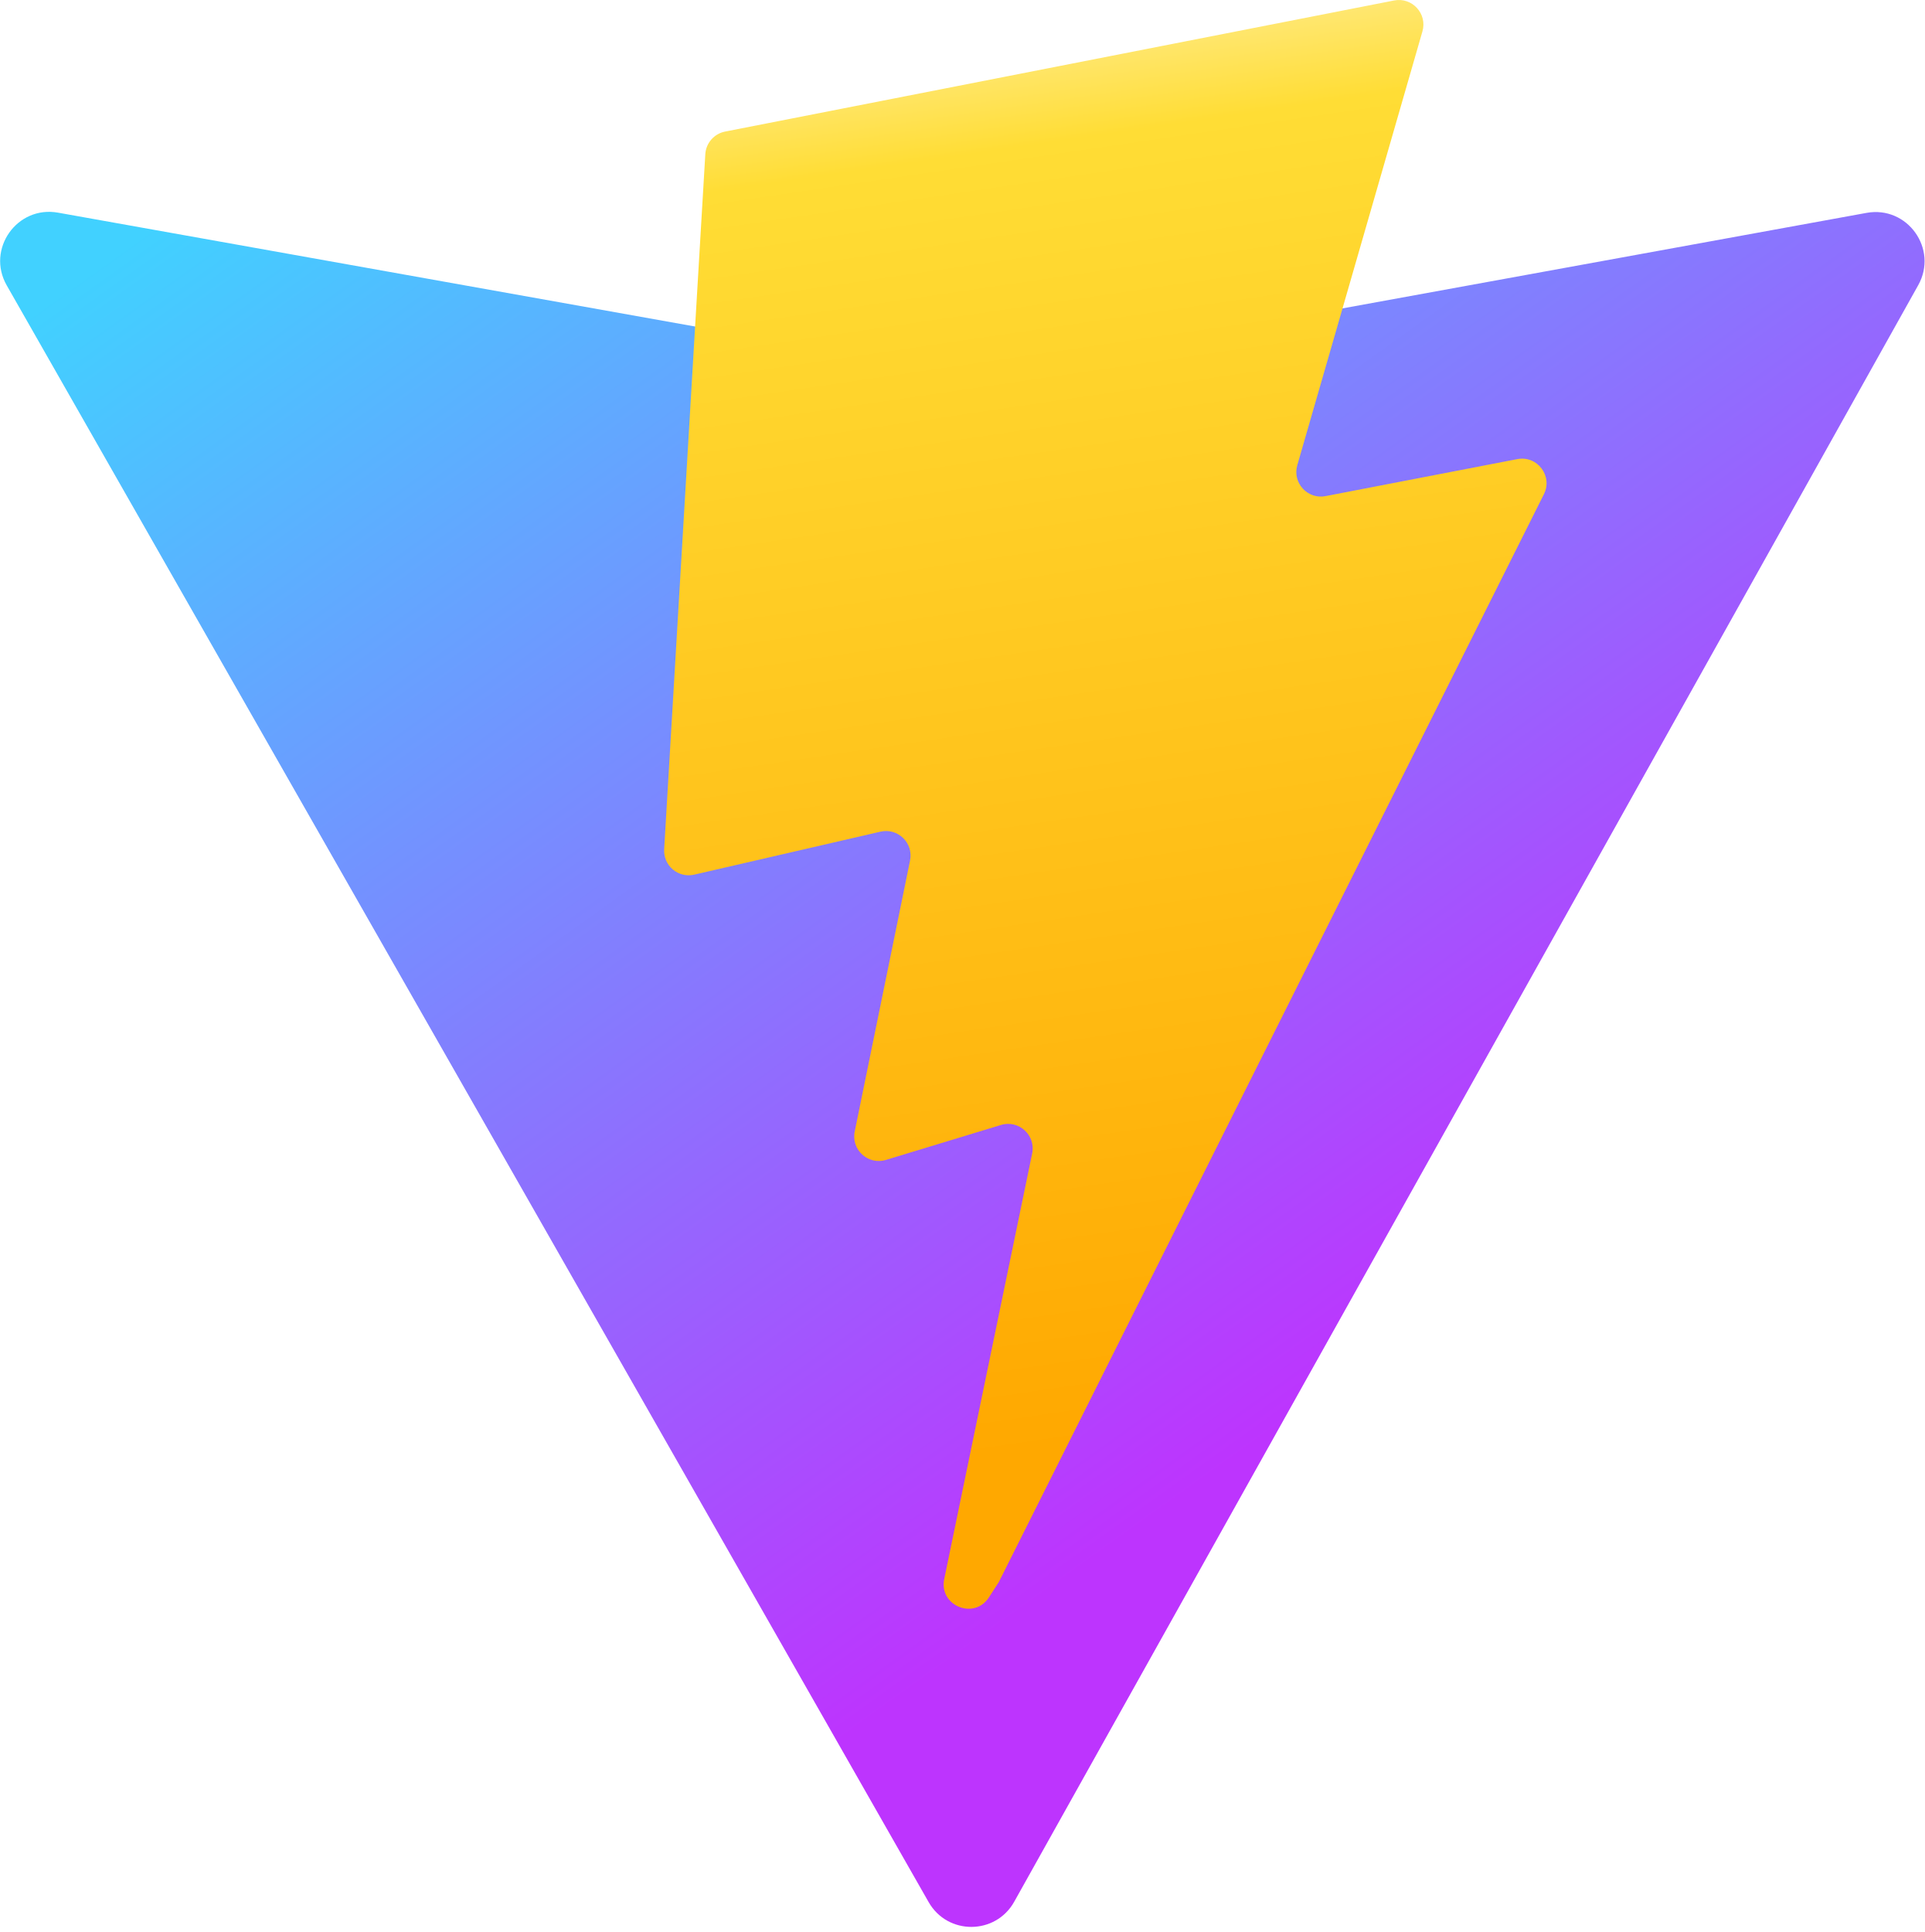
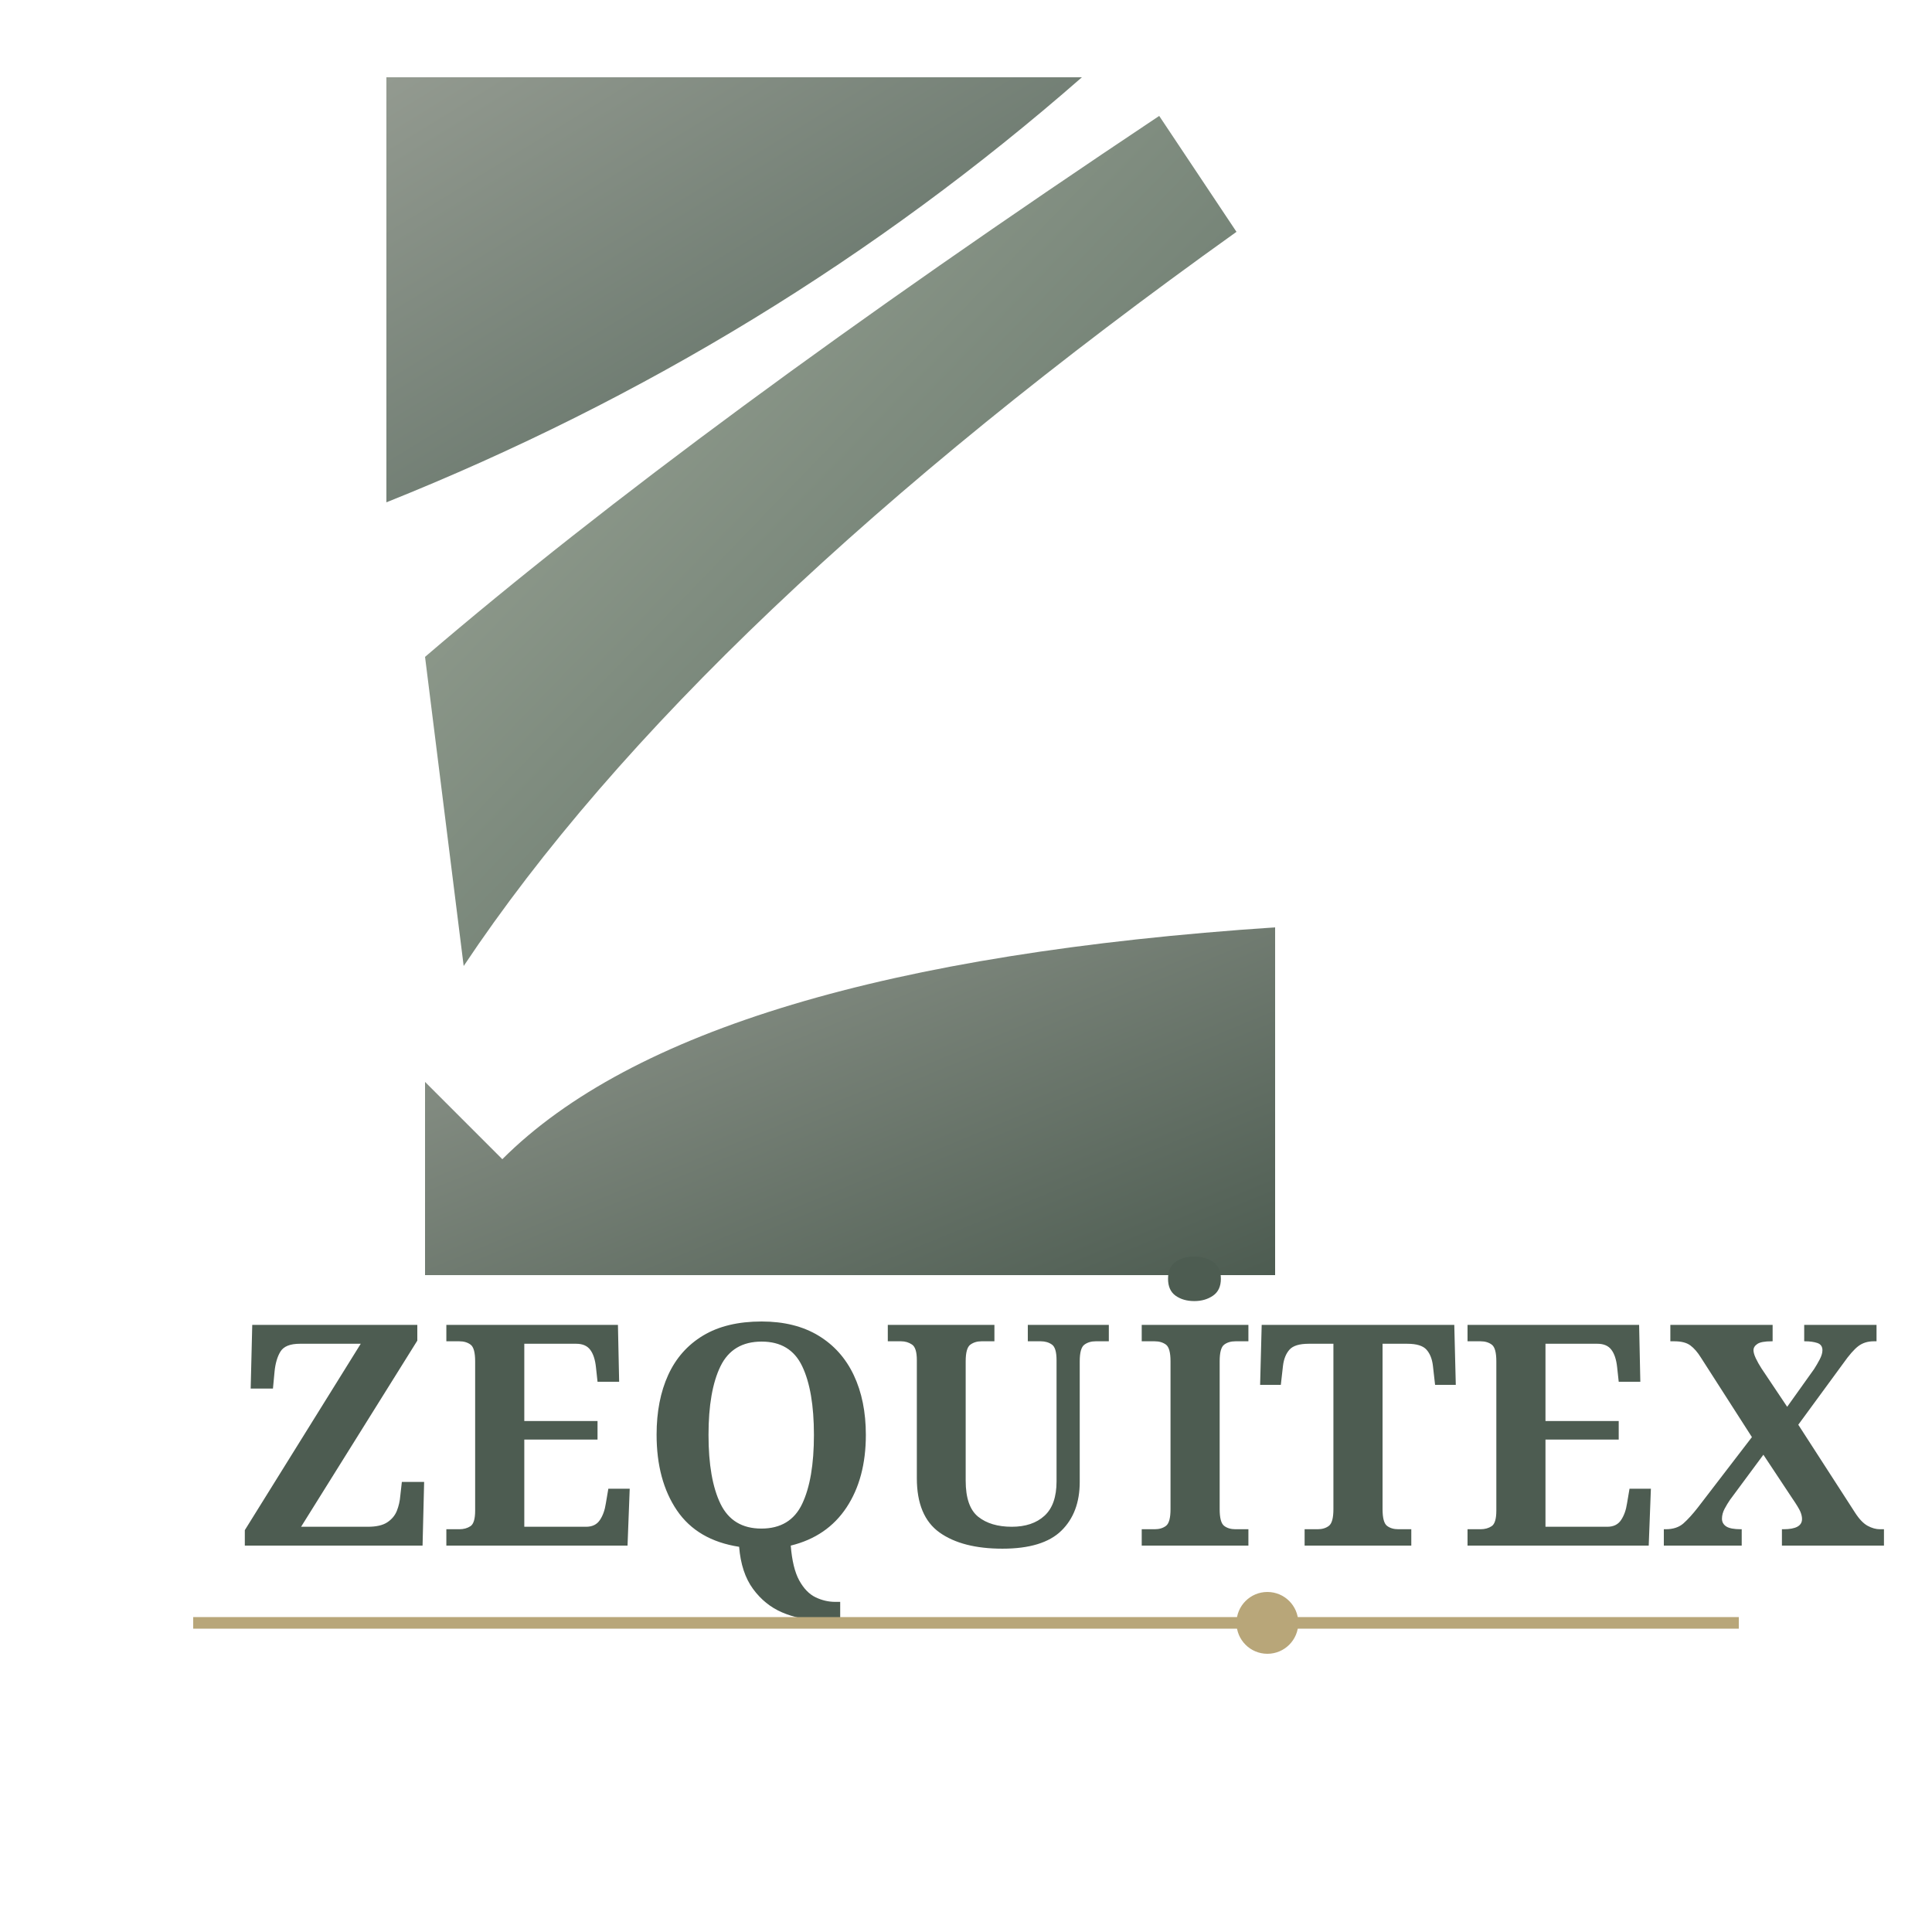
- <svg xmlns="http://www.w3.org/2000/svg" aria-hidden="true" role="img" class="iconify iconify--logos" width="31.88" height="32" preserveAspectRatio="xMidYMid meet" viewBox="0 0 256 257">
+ <svg xmlns="http://www.w3.org/2000/svg" width="500" height="500" viewBox="0 0 500 500">
  <defs>
-     <linearGradient id="IconifyId1813088fe1fbc01fb466" x1="-.828%" x2="57.636%" y1="7.652%" y2="78.411%">
-       <stop offset="0%" stop-color="#41D1FF" />
-       <stop offset="100%" stop-color="#BD34FE" />
+     <linearGradient id="grad1" x1="0%" y1="0%" x2="100%" y2="100%">
+       <stop offset="0%" style="stop-color:#939a90;stop-opacity:1" />
+       <stop offset="100%" style="stop-color:#54665b;stop-opacity:1" />
    </linearGradient>
-     <linearGradient id="IconifyId1813088fe1fbc01fb467" x1="43.376%" x2="50.316%" y1="2.242%" y2="89.03%">
-       <stop offset="0%" stop-color="#FFEA83" />
-       <stop offset="8.333%" stop-color="#FFDD35" />
-       <stop offset="100%" stop-color="#FFA800" />
+     <linearGradient id="grad2" x1="0%" y1="0%" x2="100%" y2="100%">
+       <stop offset="0%" style="stop-color:#a4ad9e;stop-opacity:1" />
+       <stop offset="100%" style="stop-color:#54665b;stop-opacity:1" />
+     </linearGradient>
+     <linearGradient id="grad3" x1="0%" y1="0%" x2="100%" y2="100%">
+       <stop offset="0%" style="stop-color:#939a90;stop-opacity:1" />
+       <stop offset="100%" style="stop-color:#4d5c51;stop-opacity:1" />
    </linearGradient>
  </defs>
-   <path fill="url(#IconifyId1813088fe1fbc01fb466)" d="M255.153 37.938L134.897 252.976c-2.483 4.44-8.862 4.466-11.382.048L.875 37.958c-2.746-4.814 1.371-10.646 6.827-9.67l120.385 21.517a6.537 6.537 0 0 0 2.322-.004l117.867-21.483c5.438-.991 9.574 4.796 6.877 9.62Z" />
-   <path fill="url(#IconifyId1813088fe1fbc01fb467)" d="M185.432.063L96.44 17.501a3.268 3.268 0 0 0-2.634 3.014l-5.474 92.456a3.268 3.268 0 0 0 3.997 3.378l24.777-5.718c2.318-.535 4.413 1.507 3.936 3.838l-7.361 36.047c-.495 2.426 1.782 4.5 4.151 3.78l15.304-4.649c2.372-.72 4.652 1.36 4.15 3.788l-11.698 56.621c-.732 3.542 3.979 5.473 5.943 2.437l1.313-2.028l72.516-144.72c1.215-2.423-.88-5.186-3.54-4.672l-25.505 4.922c-2.396.462-4.435-1.77-3.759-4.114l16.646-57.705c.677-2.35-1.37-4.583-3.769-4.113Z" />
+   <g transform="translate(100, 20)">
+     <path d="M0,0 L0,110 Q100,70 180,0 Z" fill="url(#grad1)" />
+     <path d="M10,150 Q80,90 200,10 L220,40 Q80,140 20,230 Z" fill="url(#grad2)" />
+     <path d="M30,280 Q80,230 230,220 L230,310 L10,310 L10,260 Z" fill="url(#grad3)" />
+   </g>
+   <g transform="translate(60, 400)">
+     <text font-family="Serif" font-size="80" font-weight="bold" fill="#4d5c51">
+       ZEQU<tspan dx="5">İ</tspan>TEX
+     </text>
+     <circle cx="268" cy="20" r="8" fill="#b8a679" />
+   </g>
+   <line x1="50" y1="420" x2="450" y2="420" stroke="#b8a679" stroke-width="3" />
</svg>
